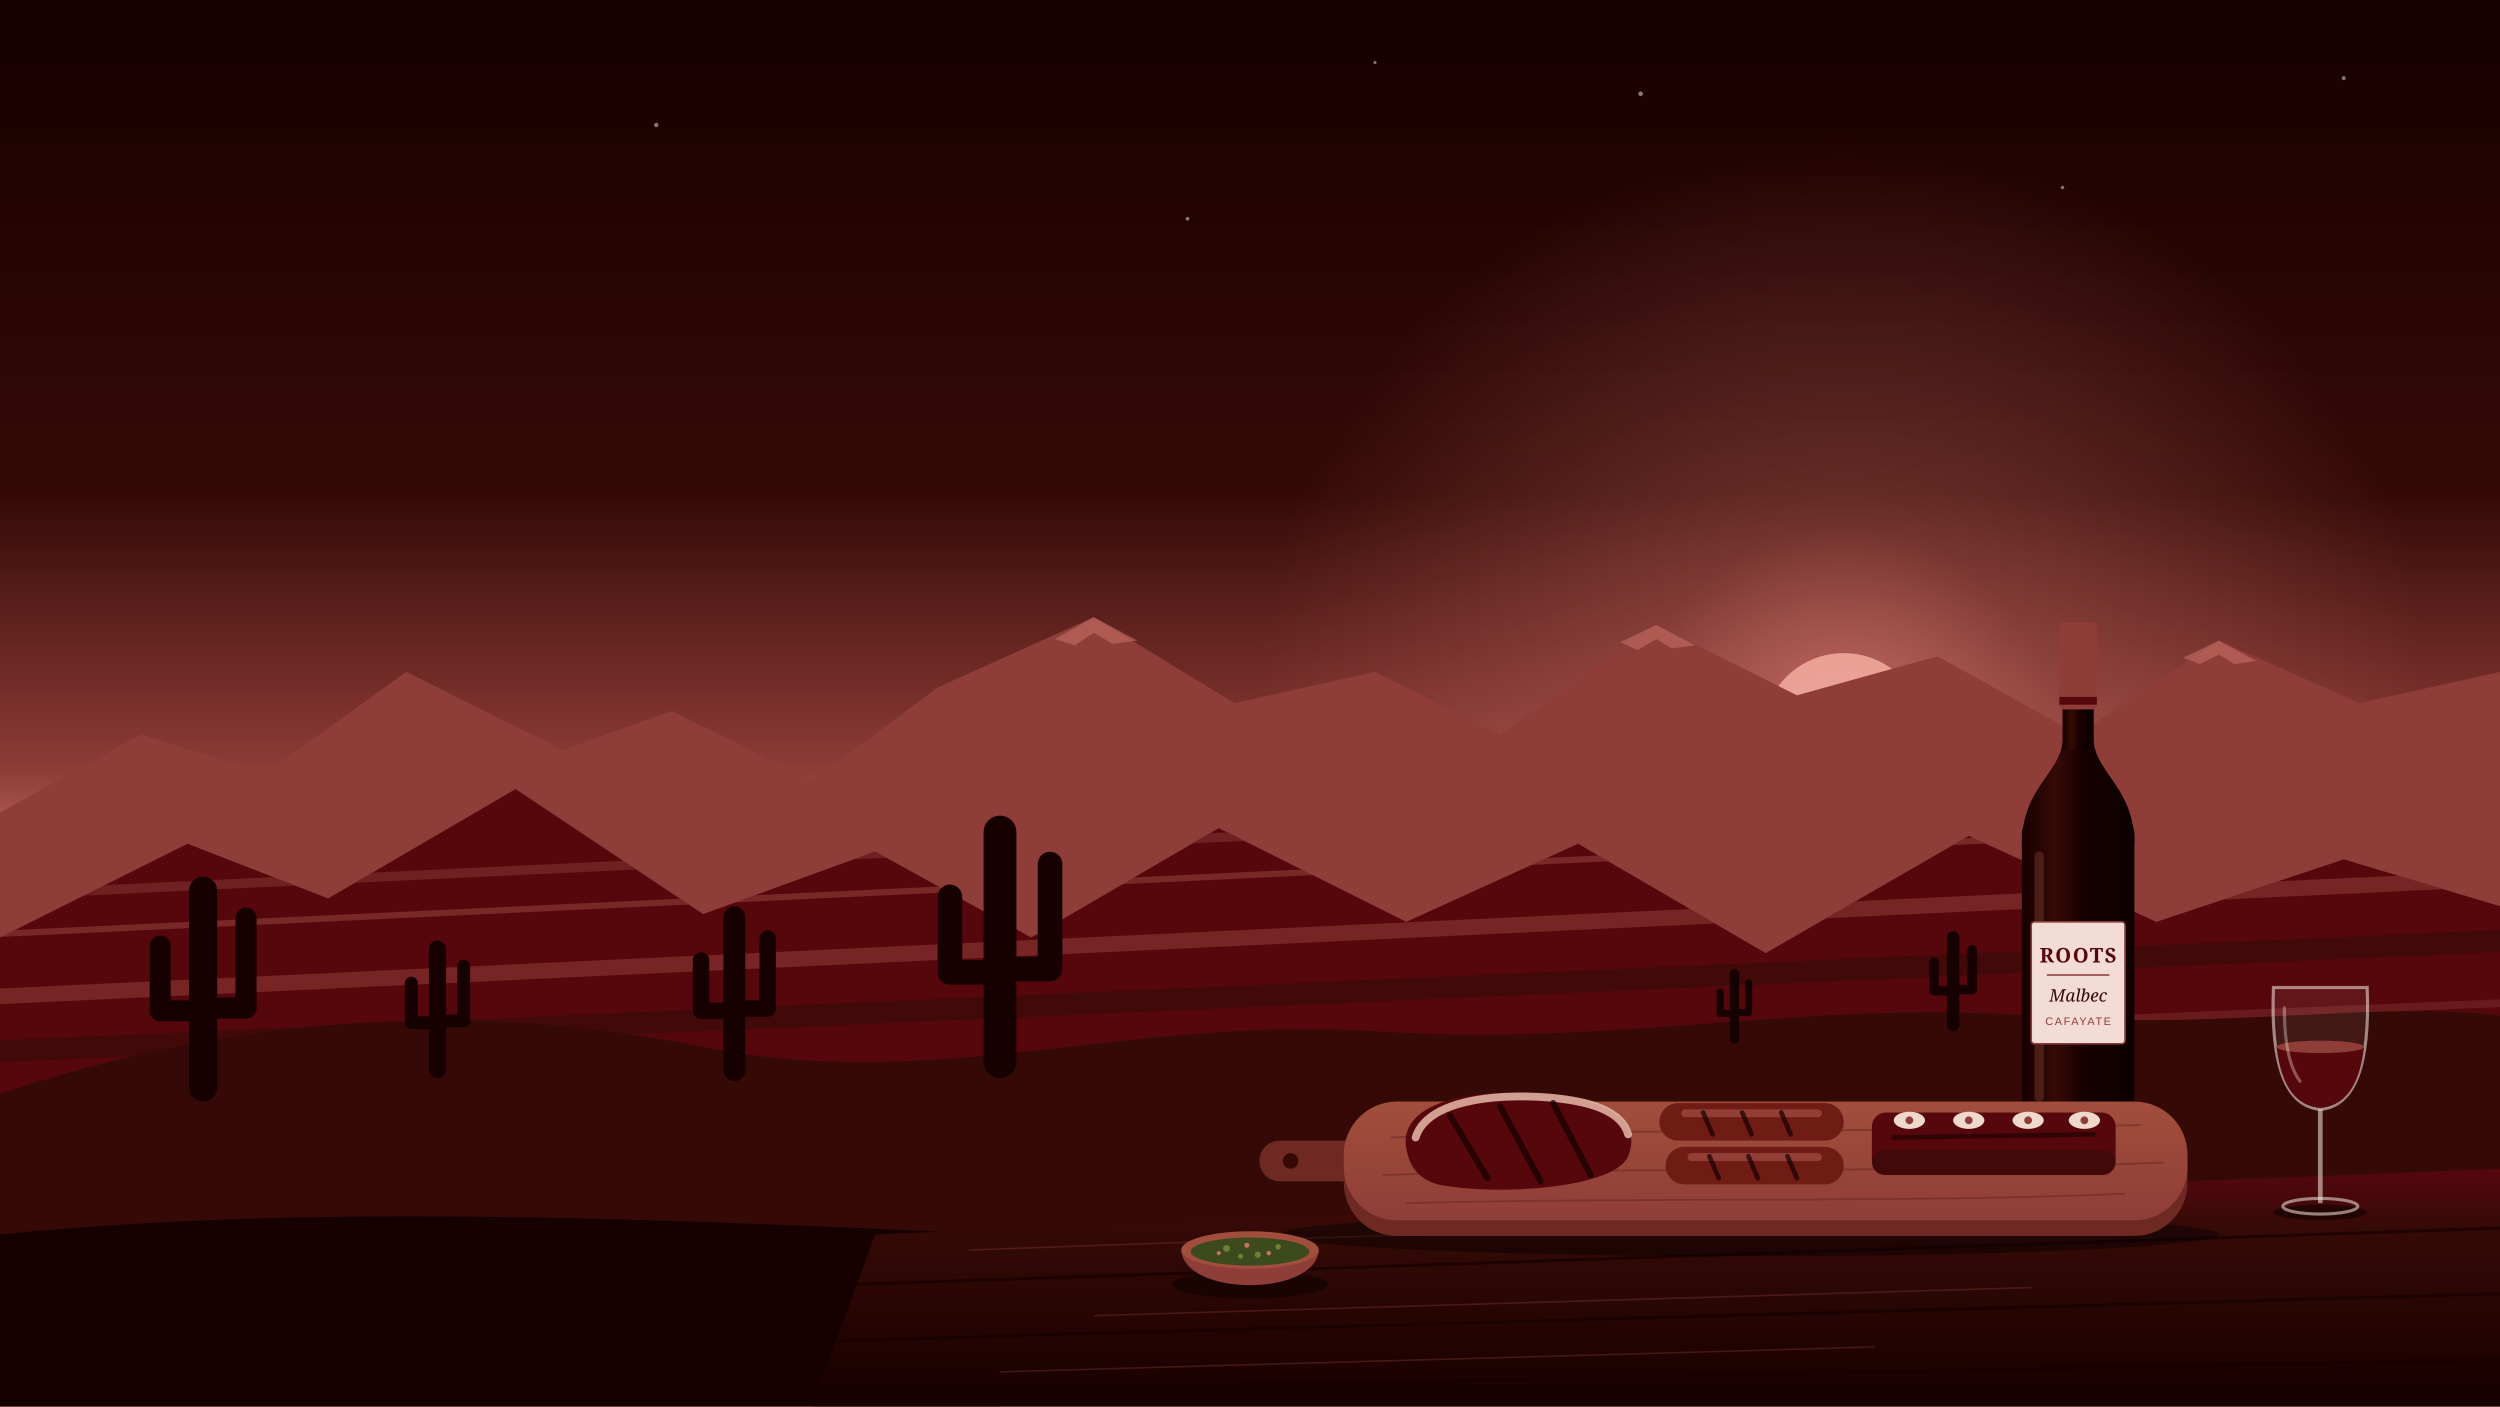
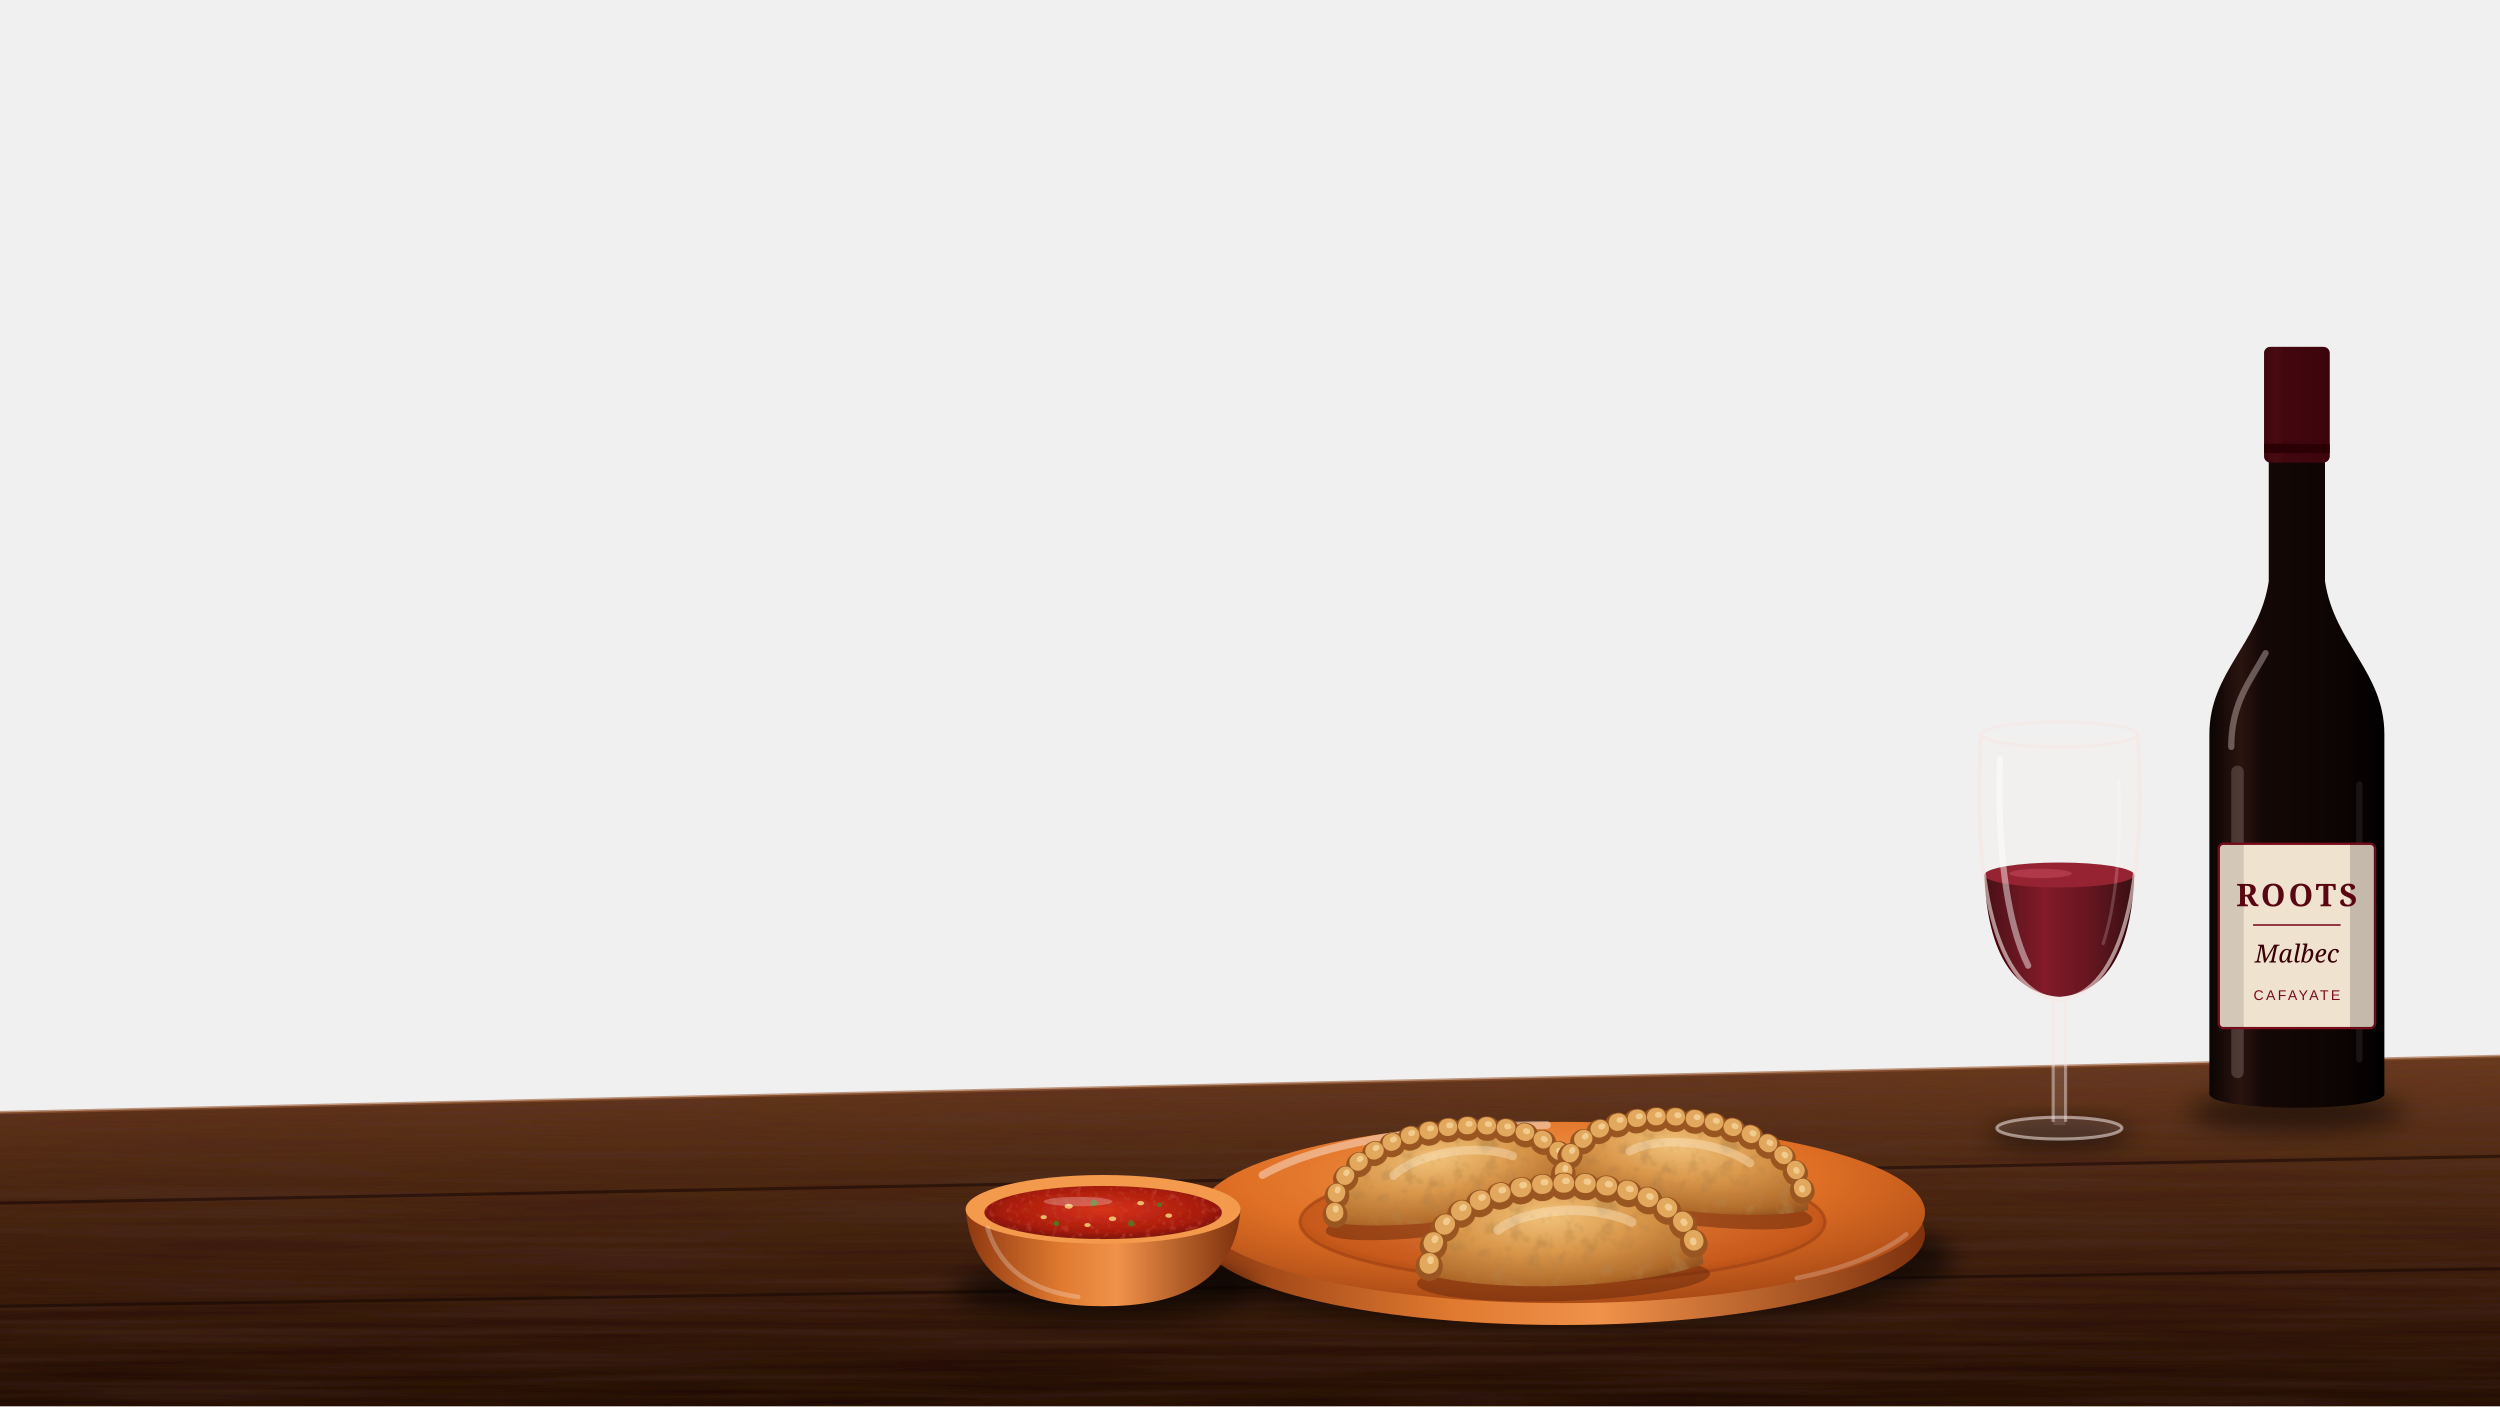
- <svg xmlns="http://www.w3.org/2000/svg" xmlns:xlink="http://www.w3.org/1999/xlink" viewBox="0 0 1600 900" preserveAspectRatio="xMaxYMax slice" role="img" aria-label="Tabla de madera con asado y vino tinto frente a los cerros de Salta al atardecer">
+ <svg xmlns="http://www.w3.org/2000/svg" xmlns:xlink="http://www.w3.org/1999/xlink" viewBox="0 0 1600 900" preserveAspectRatio="xMaxYMax slice" role="img" aria-label="Empanadas en un plato de cerámica naranja, salsa de ají y vino tinto sobre una mesa de madera">
  <defs>
-     <linearGradient id="sky" x1="0" y1="0" x2="0" y2="1">
-       <stop offset="0" stop-color="#170000" />
-       <stop offset=".35" stop-color="#350a06" />
-       <stop offset=".55" stop-color="#8f3d38" />
-       <stop offset=".62" stop-color="#cb7169" />
+     <linearGradient id="wood" x1="0" y1="0" x2="0" y2="1">
+       <stop offset="0" stop-color="#6b3a22" />
+       <stop offset=".35" stop-color="#4a2414" />
+       <stop offset="1" stop-color="#1e0904" />
    </linearGradient>
-     <radialGradient id="glow" cx="1180" cy="470" r="380" gradientUnits="userSpaceOnUse">
-       <stop offset="0" stop-color="#cb7169" stop-opacity=".9" />
-       <stop offset=".35" stop-color="#cb7169" stop-opacity=".35" />
-       <stop offset="1" stop-color="#cb7169" stop-opacity="0" />
+     <filter id="grain" x="0" y="0" width="100%" height="100%">
+       <feTurbulence type="fractalNoise" baseFrequency=".004 .18" numOctaves="3" seed="4" />
+       <feColorMatrix values="0 0 0 0 .1  0 0 0 0 .04  0 0 0 0 .01  0 0 0 .55 -.12" />
+       <feComposite in2="SourceGraphic" operator="in" />
+     </filter>
+     <radialGradient id="ceramic" cx=".45" cy=".3" r=".8">
+       <stop offset="0" stop-color="#f39a4c" />
+       <stop offset=".5" stop-color="#df6f24" />
+       <stop offset="1" stop-color="#9c4012" />
    </radialGradient>
-     <linearGradient id="table" x1="0" y1="0" x2="0" y2="1">
-       <stop offset="0" stop-color="#56070c" />
-       <stop offset=".25" stop-color="#350a06" />
-       <stop offset="1" stop-color="#170000" />
+     <linearGradient id="ceramicSide" x1="0" y1="0" x2="1" y2="0">
+       <stop offset="0" stop-color="#8e3810" />
+       <stop offset=".35" stop-color="#e07a30" />
+       <stop offset=".55" stop-color="#f0924a" />
+       <stop offset="1" stop-color="#7c300c" />
    </linearGradient>
-     <linearGradient id="board" x1="0" y1="0" x2="0" y2="1">
-       <stop offset="0" stop-color="#a24e3c" />
-       <stop offset="1" stop-color="#8f3d38" />
+     <radialGradient id="plateWell" cx=".5" cy=".45" r=".6">
+       <stop offset="0" stop-color="#e8823a" />
+       <stop offset=".8" stop-color="#c85a1c" />
+       <stop offset="1" stop-color="#a8460f" />
+     </radialGradient>
+     <radialGradient id="dough" cx=".45" cy=".35" r=".75">
+       <stop offset="0" stop-color="#f1c27a" />
+       <stop offset=".45" stop-color="#d9974a" />
+       <stop offset=".85" stop-color="#b06a2a" />
+       <stop offset="1" stop-color="#8a4c1c" />
+     </radialGradient>
+     <filter id="bake" x="-10%" y="-10%" width="120%" height="120%">
+       <feTurbulence type="fractalNoise" baseFrequency=".09" numOctaves="3" seed="11" />
+       <feColorMatrix values="0 0 0 0 .45  0 0 0 0 .22  0 0 0 0 .06  0 0 0 1.6 -.75" />
+       <feComposite in2="SourceGraphic" operator="in" result="spots" />
+       <feMerge>
+         <feMergeNode in="SourceGraphic" />
+         <feMergeNode in="spots" />
+       </feMerge>
+     </filter>
+     <g id="empanada">
+       <ellipse cx="0" cy="18" rx="92" ry="14" fill="#5a2208" opacity=".45" />
+       <path d="M-88 12 C-88 -64 88 -64 88 12 C44 26 -44 26 -88 12Z" fill="url(#dough)" filter="url(#bake)" />
+       <path d="M-84 8 C-82 -56 82 -56 84 8" fill="none" stroke="#9a5620" stroke-width="17" stroke-linecap="round" stroke-dasharray="1 12.5" />
+       <path d="M-84 6 C-82 -58 82 -58 84 6" fill="none" stroke="#e2a85e" stroke-width="12" stroke-linecap="round" stroke-dasharray="1 12.5" />
+       <path d="M-83 4 C-81 -59 81 -59 83 4" fill="none" stroke="#f6d39a" stroke-width="4" stroke-linecap="round" stroke-dasharray="1 12.5" opacity=".8" />
+       <path d="M-40 -14 C-20 -28 22 -28 44 -16" fill="none" stroke="#fff2d6" stroke-width="6" stroke-linecap="round" opacity=".35" />
+     </g>
+     <linearGradient id="bottle" x1="0" y1="0" x2="1" y2="0">
+       <stop offset="0" stop-color="#0a0503" />
+       <stop offset=".18" stop-color="#2a1410" />
+       <stop offset=".3" stop-color="#140806" />
+       <stop offset=".75" stop-color="#0c0403" />
+       <stop offset="1" stop-color="#000" />
    </linearGradient>
-     <linearGradient id="bottle" x1="0" y1="0" x2="1" y2="0">
-       <stop offset="0" stop-color="#170000" />
-       <stop offset=".3" stop-color="#350a06" />
-       <stop offset=".55" stop-color="#170000" />
-       <stop offset="1" stop-color="#0d0000" />
+     <linearGradient id="wine" x1="0" y1="0" x2="1" y2="0">
+       <stop offset="0" stop-color="#3a0008" />
+       <stop offset=".4" stop-color="#7a0c1c" />
+       <stop offset=".7" stop-color="#5a0612" />
+       <stop offset="1" stop-color="#2a0005" />
    </linearGradient>
-     <clipPath id="range2Clip">
-       <path d="M0 600 L120 540 L210 575 L330 505 L450 585 L560 545 L660 600 L780 530 L900 590 L1010 540 L1130 610 L1260 535 L1380 590 L1500 550 L1600 580 V900 H0Z" />
-     </clipPath>
-     <g id="cardon" fill="#170000">
-       <rect x="-10" y="-160" width="20" height="160" rx="10" />
-       <rect x="-38" y="-118" width="15" height="60" rx="7.5" />
-       <rect x="-38" y="-72" width="34" height="15" rx="7.5" />
-       <rect x="23" y="-138" width="15" height="78" rx="7.5" />
-       <rect x="4" y="-74" width="34" height="15" rx="7.5" />
-     </g>
+     <radialGradient id="aji" cx=".5" cy=".45" r=".6">
+       <stop offset="0" stop-color="#d8321a" />
+       <stop offset=".7" stop-color="#a81c0c" />
+       <stop offset="1" stop-color="#6e0e05" />
+     </radialGradient>
+     <filter id="chunky">
+       <feTurbulence type="fractalNoise" baseFrequency=".25" numOctaves="2" seed="3" />
+       <feColorMatrix values="0 0 0 0 .55  0 0 0 0 .05  0 0 0 0 .02  0 0 0 2 -1.1" />
+       <feComposite in2="SourceGraphic" operator="in" result="n" />
+       <feMerge>
+         <feMergeNode in="SourceGraphic" />
+         <feMergeNode in="n" />
+       </feMerge>
+     </filter>
+     <filter id="soft" x="-20%" y="-50%" width="140%" height="200%">
+       <feGaussianBlur stdDeviation="8" />
+     </filter>
  </defs>
-   <rect width="1600" height="900" fill="url(#sky)" />
-   <rect width="1600" height="900" fill="url(#glow)" />
-   <circle cx="1180" cy="470" r="52" fill="#f0a89d" opacity=".9" />
-   <g fill="#f6e7e3" opacity=".5">
-     <circle cx="420" cy="80" r="1.4" />
-     <circle cx="760" cy="140" r="1.2" />
-     <circle cx="1050" cy="60" r="1.5" />
-     <circle cx="1320" cy="120" r="1.1" />
-     <circle cx="1500" cy="50" r="1.3" />
-     <circle cx="880" cy="40" r="1" />
+   <path d="M0 712 L1600 676 V900 H0Z" fill="url(#wood)" />
+   <path d="M0 712 L1600 676 V900 H0Z" fill="#000" filter="url(#grain)" />
+   <path d="M0 712 L1600 676" stroke="#9a5a34" stroke-width="2" opacity=".6" />
+   <g stroke="#140603" stroke-width="2" opacity=".55">
+     <line x1="0" y1="770" x2="1600" y2="740" />
+     <line x1="0" y1="836" x2="1600" y2="812" />
  </g>
-   <path d="M0 520 L90 470 L170 495 L260 430 L360 480 L430 455 L520 500 L600 440 L700 395 L790 450 L880 430 L960 470 L1060 400 L1150 445 L1240 420 L1330 470 L1420 410 L1510 450 L1600 430 V900 H0Z" fill="#8f3d38" />
-   <g fill="#cb7169" opacity=".55">
-     <path d="M700 395 L728 410 L712 412 L700 405 L688 413 L675 409Z" />
-     <path d="M1060 400 L1085 413 L1070 415 L1060 409 L1048 416 L1037 411Z" />
-     <path d="M1420 410 L1444 423 L1430 425 L1420 419 L1408 425 L1397 421Z" />
+   <ellipse cx="1470" cy="712" rx="70" ry="12" fill="#000" opacity=".55" filter="url(#soft)" />
+   <path d="M1414 470 C1414 430 1446 412 1452 372 L1452 250 L1488 250 L1488 372 C1494 412 1526 430 1526 470 L1526 700 C1526 712 1414 712 1414 700Z" fill="url(#bottle)" />
+   <rect x="1449" y="222" width="42" height="74" rx="4" fill="#5a0612" />
+   <rect x="1449" y="222" width="42" height="74" rx="4" fill="url(#bottle)" opacity=".35" />
+   <rect x="1449" y="284" width="42" height="6" fill="#2a0005" />
+   <path d="M1428 478 C1428 450 1440 436 1450 418" stroke="#f6e7e3" stroke-width="4" fill="none" opacity=".35" stroke-linecap="round" />
+   <rect x="1428" y="490" width="8" height="200" rx="4" fill="#f6e7e3" opacity=".18" />
+   <rect x="1508" y="500" width="4" height="180" rx="2" fill="#f6e7e3" opacity=".08" />
+   <rect x="1420" y="540" width="100" height="118" rx="3" fill="#efe2cf" />
+   <rect x="1420" y="540" width="100" height="118" rx="3" fill="none" stroke="#7a0c1c" stroke-width="1.5" />
+   <rect x="1420" y="540" width="16" height="118" fill="#000" opacity=".12" />
+   <rect x="1504" y="540" width="16" height="118" fill="#000" opacity=".18" />
+   <text x="1470" y="580" text-anchor="middle" font-family="Georgia, serif" font-size="20" font-weight="700" fill="#5a0612" letter-spacing="2">ROOTS</text>
+   <line x1="1442" y1="592" x2="1498" y2="592" stroke="#7a0c1c" stroke-width="1" />
+   <text x="1470" y="616" text-anchor="middle" font-family="Georgia, serif" font-size="16" font-style="italic" fill="#3a0008">Malbec</text>
+   <text x="1470" y="640" text-anchor="middle" font-family="Arial, sans-serif" font-size="9" fill="#7a0c1c" letter-spacing="1.5">CAFAYATE</text>
+   <ellipse cx="1318" cy="726" rx="46" ry="9" fill="#000" opacity=".5" filter="url(#soft)" />
+   <path d="M1270 560 C1272 612 1290 636 1318 638 C1346 636 1364 612 1366 560Z" fill="url(#wine)" />
+   <ellipse cx="1318" cy="560" rx="48" ry="8" fill="#8e1426" />
+   <ellipse cx="1306" cy="559" rx="20" ry="3" fill="#e05a6a" opacity=".35" />
+   <path d="M1268 470 C1262 560 1276 636 1318 640 C1360 636 1374 560 1368 470" fill="#f6e7e3" fill-opacity=".07" stroke="#f6e7e3" stroke-opacity=".6" stroke-width="2.5" />
+   <ellipse cx="1318" cy="470" rx="50" ry="8" fill="none" stroke="#f6e7e3" stroke-opacity=".55" stroke-width="2" />
+   <path d="M1280 486 C1278 540 1284 590 1298 618" stroke="#fff" stroke-opacity=".45" stroke-width="4" fill="none" stroke-linecap="round" />
+   <path d="M1356 500 C1358 540 1354 580 1346 604" stroke="#fff" stroke-opacity=".18" stroke-width="2" fill="none" stroke-linecap="round" />
+   <path d="M1314 640 L1314 718 M1322 640 L1322 718" stroke="#f6e7e3" stroke-opacity=".45" stroke-width="2" />
+   <rect x="1314" y="640" width="8" height="80" fill="#f6e7e3" fill-opacity=".12" />
+   <ellipse cx="1318" cy="722" rx="40" ry="7" fill="#f6e7e3" fill-opacity=".12" stroke="#f6e7e3" stroke-opacity=".55" stroke-width="2" />
+   <ellipse cx="1000" cy="806" rx="250" ry="40" fill="#000" opacity=".6" filter="url(#soft)" />
+   <ellipse cx="1000" cy="790" rx="232" ry="58" fill="url(#ceramicSide)" />
+   <ellipse cx="1000" cy="776" rx="232" ry="58" fill="url(#ceramic)" />
+   <ellipse cx="1000" cy="782" rx="168" ry="38" fill="url(#plateWell)" />
+   <ellipse cx="1000" cy="782" rx="168" ry="38" fill="none" stroke="#9c4012" stroke-width="2" opacity=".6" />
+   <path d="M808 752 C850 728 930 720 990 720" stroke="#fff" stroke-width="5" fill="none" opacity=".4" stroke-linecap="round" />
+   <path d="M1150 818 C1180 812 1205 802 1220 790" stroke="#fff" stroke-width="3" fill="none" opacity=".22" stroke-linecap="round" />
+   <use href="#empanada" xlink:href="#empanada" transform="translate(930 760) rotate(-8) scale(.92)" />
+   <use href="#empanada" xlink:href="#empanada" transform="translate(1078 754) rotate(7) scale(.92)" />
+   <use href="#empanada" xlink:href="#empanada" transform="translate(1000 800) rotate(-2) scale(1.02)" />
+   <ellipse cx="706" cy="826" rx="96" ry="18" fill="#000" opacity=".6" filter="url(#soft)" />
+   <path d="M618 774 C622 822 660 836 706 836 C752 836 790 822 794 774Z" fill="url(#ceramicSide)" />
+   <ellipse cx="706" cy="774" rx="88" ry="22" fill="#f39a4c" />
+   <ellipse cx="706" cy="776" rx="76" ry="17" fill="url(#aji)" filter="url(#chunky)" />
+   <g fill="#f4d27a" opacity=".85">
+     <ellipse cx="684" cy="772" rx="2.6" ry="1.6" />
+     <ellipse cx="712" cy="780" rx="2.4" ry="1.5" />
+     <ellipse cx="730" cy="770" rx="2.2" ry="1.4" />
+     <ellipse cx="696" cy="784" rx="2" ry="1.3" />
+     <ellipse cx="748" cy="778" rx="2.2" ry="1.4" />
+     <ellipse cx="668" cy="779" rx="2" ry="1.3" />
  </g>
-   <path d="M0 600 L120 540 L210 575 L330 505 L450 585 L560 545 L660 600 L780 530 L900 590 L1010 540 L1130 610 L1260 535 L1380 590 L1500 550 L1600 580 V900 H0Z" fill="#56070c" />
-   <g clip-path="url(#range2Clip)" fill="none" stroke-linecap="round">
-     <path d="M-50 640 L1650 560" stroke="#8f3d38" stroke-width="10" opacity=".55" />
-     <path d="M-50 600 L1650 520" stroke="#cb7169" stroke-width="4" opacity=".3" />
-     <path d="M-50 675 L1650 600" stroke="#350a06" stroke-width="14" opacity=".6" />
-     <path d="M-50 575 L1650 495" stroke="#8f3d38" stroke-width="6" opacity=".45" />
-     <path d="M-50 710 L1650 640" stroke="#8f3d38" stroke-width="5" opacity=".35" />
+   <g fill="#4f7a24" opacity=".9">
+     <circle cx="700" cy="770" r="2.2" />
+     <circle cx="724" cy="783" r="2" />
+     <circle cx="676" cy="783" r="1.8" />
+     <circle cx="742" cy="771" r="1.6" />
  </g>
-   <path d="M0 700 C150 650 300 640 450 670 C600 700 720 650 880 660 C1040 670 1150 640 1300 650 C1420 660 1520 640 1600 650 V900 H0Z" fill="#350a06" />
-   <use xlink:href="#cardon" href="#cardon" transform="translate(1250 660) scale(.4)" />
-   <use xlink:href="#cardon" href="#cardon" transform="translate(1110 668) scale(.3)" />
-   <use xlink:href="#cardon" href="#cardon" transform="translate(130 705) scale(.9)" />
-   <use xlink:href="#cardon" href="#cardon" transform="translate(280 690) scale(.55)" />
-   <use xlink:href="#cardon" href="#cardon" transform="translate(470 692) scale(.7)" />
-   <use xlink:href="#cardon" href="#cardon" transform="translate(640 690) scale(1.05)" />
-   <path d="M0 790 C200 770 420 780 640 790 V900 H0Z" fill="#170000" />
-   <polygon points="560,790 1600,748 1600,900 520,900" fill="url(#table)" />
-   <g stroke="#170000" stroke-width="2" opacity=".7">
-     <line x1="548" y1="822" x2="1600" y2="786" />
-     <line x1="536" y1="858" x2="1600" y2="828" />
-     <line x1="524" y1="892" x2="1600" y2="870" />
-   </g>
-   <g stroke="#8f3d38" stroke-width="1" opacity=".35" fill="none">
-     <path d="M620 800 C760 795 900 790 1040 786" />
-     <path d="M700 842 C900 836 1100 830 1300 824" />
-     <path d="M640 878 C840 872 1000 868 1200 862" />
-   </g>
-   <ellipse cx="1330" cy="716" rx="46" ry="7" fill="#000" opacity=".35" />
-   <rect x="1294" y="525" width="72" height="190" rx="8" fill="url(#bottle)" />
-   <path d="M1294 540 C1294 505 1318 495 1320 475 L1340 475 C1342 495 1366 505 1366 540Z" fill="url(#bottle)" />
-   <rect x="1320" y="410" width="20" height="70" fill="url(#bottle)" />
-   <rect x="1318" y="398" width="24" height="56" rx="3" fill="#8f3d38" />
-   <rect x="1318" y="446" width="24" height="5" fill="#56070c" />
-   <rect x="1302" y="545" width="6" height="160" rx="3" fill="#cb7169" opacity=".22" />
-   <rect x="1300" y="590" width="60" height="78" rx="2" fill="#f3dcd5" />
-   <rect x="1300" y="590" width="60" height="78" rx="2" fill="none" stroke="#8f3d38" stroke-width="1" />
-   <text x="1330" y="616" text-anchor="middle" font-family="Georgia, serif" font-size="13" font-weight="700" fill="#56070c" letter-spacing="1">ROOTS</text>
-   <line x1="1310" y1="624" x2="1350" y2="624" stroke="#8f3d38" stroke-width="1" />
-   <text x="1330" y="641" text-anchor="middle" font-family="Georgia, serif" font-size="11" font-style="italic" fill="#350a06">Malbec</text>
-   <text x="1330" y="656" text-anchor="middle" font-family="Arial, sans-serif" font-size="7" fill="#8f3d38" letter-spacing="1">CAFAYATE</text>
-   <ellipse cx="1120" cy="790" rx="300" ry="14" fill="#000" opacity=".4" />
-   <rect x="806" y="730" width="70" height="26" rx="13" fill="#6e2a22" />
-   <circle cx="826" cy="743" r="5" fill="#350a06" />
-   <rect x="860" y="715" width="540" height="76" rx="34" fill="#6e2a22" />
-   <rect x="860" y="705" width="540" height="76" rx="34" fill="url(#board)" />
-   <g stroke="#6e2a22" stroke-width="1.2" fill="none" opacity=".6">
-     <path d="M890 728 C1000 722 1150 726 1370 720" />
-     <path d="M885 752 C1050 746 1200 752 1385 744" />
-     <path d="M900 770 C1060 766 1220 770 1360 764" />
-   </g>
-   <path d="M900 735 C895 708 935 696 985 700 C1035 704 1050 720 1042 740 C1034 760 960 766 920 758 C907 754 902 746 900 735Z" fill="#56070c" />
-   <path d="M906 728 C912 708 945 700 985 702 C1020 704 1038 712 1042 726" stroke="#e7b9a8" stroke-width="5" fill="none" stroke-linecap="round" opacity=".85" />
-   <g stroke="#170000" stroke-width="4" stroke-linecap="round" opacity=".75">
-     <line x1="928" y1="714" x2="952" y2="754" />
-     <line x1="960" y1="708" x2="986" y2="756" />
-     <line x1="994" y1="706" x2="1018" y2="752" />
-   </g>
-   <rect x="1062" y="706" width="118" height="24" rx="12" fill="#6e1c14" />
-   <rect x="1066" y="734" width="114" height="24" rx="12" fill="#6e1c14" />
-   <rect x="1076" y="710" width="90" height="5" rx="2.5" fill="#cb7169" opacity=".4" />
-   <rect x="1080" y="738" width="86" height="5" rx="2.5" fill="#cb7169" opacity=".4" />
-   <g stroke="#170000" stroke-width="3" stroke-linecap="round" opacity=".7">
-     <line x1="1090" y1="712" x2="1096" y2="726" />
-     <line x1="1115" y1="712" x2="1121" y2="726" />
-     <line x1="1140" y1="712" x2="1146" y2="726" />
-     <line x1="1094" y1="740" x2="1100" y2="754" />
-     <line x1="1119" y1="740" x2="1125" y2="754" />
-     <line x1="1144" y1="740" x2="1150" y2="754" />
-   </g>
-   <rect x="1198" y="712" width="156" height="40" rx="9" fill="#56070c" />
-   <rect x="1198" y="736" width="156" height="16" rx="8" fill="#350a06" opacity=".6" />
-   <g fill="#efd8cc">
-     <ellipse cx="1222" cy="717" rx="10" ry="5.5" />
-     <ellipse cx="1260" cy="717" rx="10" ry="5.5" />
-     <ellipse cx="1298" cy="717" rx="10" ry="5.5" />
-     <ellipse cx="1334" cy="717" rx="10" ry="5.5" />
-   </g>
-   <g fill="#8f3d38">
-     <circle cx="1222" cy="717" r="2.5" />
-     <circle cx="1260" cy="717" r="2.5" />
-     <circle cx="1298" cy="717" r="2.5" />
-     <circle cx="1334" cy="717" r="2.5" />
-   </g>
-   <g stroke="#170000" stroke-width="3" stroke-linecap="round" opacity=".6">
-     <line x1="1212" y1="728" x2="1340" y2="726" />
-   </g>
-   <ellipse cx="800" cy="822" rx="50" ry="9" fill="#000" opacity=".4" />
-   <path d="M756 800 C758 830 842 830 844 800Z" fill="#8f3d38" />
-   <ellipse cx="800" cy="800" rx="44" ry="12" fill="#a24e3c" />
-   <ellipse cx="800" cy="801" rx="38" ry="9" fill="#3d4a1e" />
-   <g fill="#6f7f34">
-     <circle cx="785" cy="799" r="2.2" />
-     <circle cx="805" cy="803" r="2" />
-     <circle cx="818" cy="798" r="1.8" />
-     <circle cx="794" cy="804" r="1.6" />
-   </g>
-   <g fill="#cb7169">
-     <circle cx="798" cy="797" r="1.6" />
-     <circle cx="812" cy="802" r="1.4" />
-     <circle cx="780" cy="802" r="1.3" />
-   </g>
-   <ellipse cx="1485" cy="776" rx="30" ry="5" fill="#000" opacity=".45" />
-   <path d="M1455 632 C1453 682 1463 708 1485 710 C1507 708 1517 682 1515 632Z" fill="#f6e7e3" fill-opacity=".07" stroke="#f6e7e3" stroke-opacity=".55" stroke-width="2" />
-   <path d="M1457 670 C1460 696 1470 708 1485 709 C1500 708 1510 696 1513 670Z" fill="#56070c" />
-   <ellipse cx="1485" cy="670" rx="28" ry="4" fill="#8f3d38" />
-   <line x1="1485" y1="710" x2="1485" y2="770" stroke="#f6e7e3" stroke-opacity=".55" stroke-width="3" />
-   <ellipse cx="1485" cy="772" rx="24" ry="5" fill="none" stroke="#f6e7e3" stroke-opacity=".55" stroke-width="2" />
-   <path d="M1462 645 C1462 670 1466 684 1472 692" stroke="#f6e7e3" stroke-opacity=".35" stroke-width="2" fill="none" stroke-linecap="round" />
+   <ellipse cx="690" cy="769" rx="22" ry="3" fill="#fff" opacity=".25" />
+   <path d="M632 786 C640 812 660 826 690 830" stroke="#fff" stroke-width="3" fill="none" opacity=".25" stroke-linecap="round" />
</svg>
